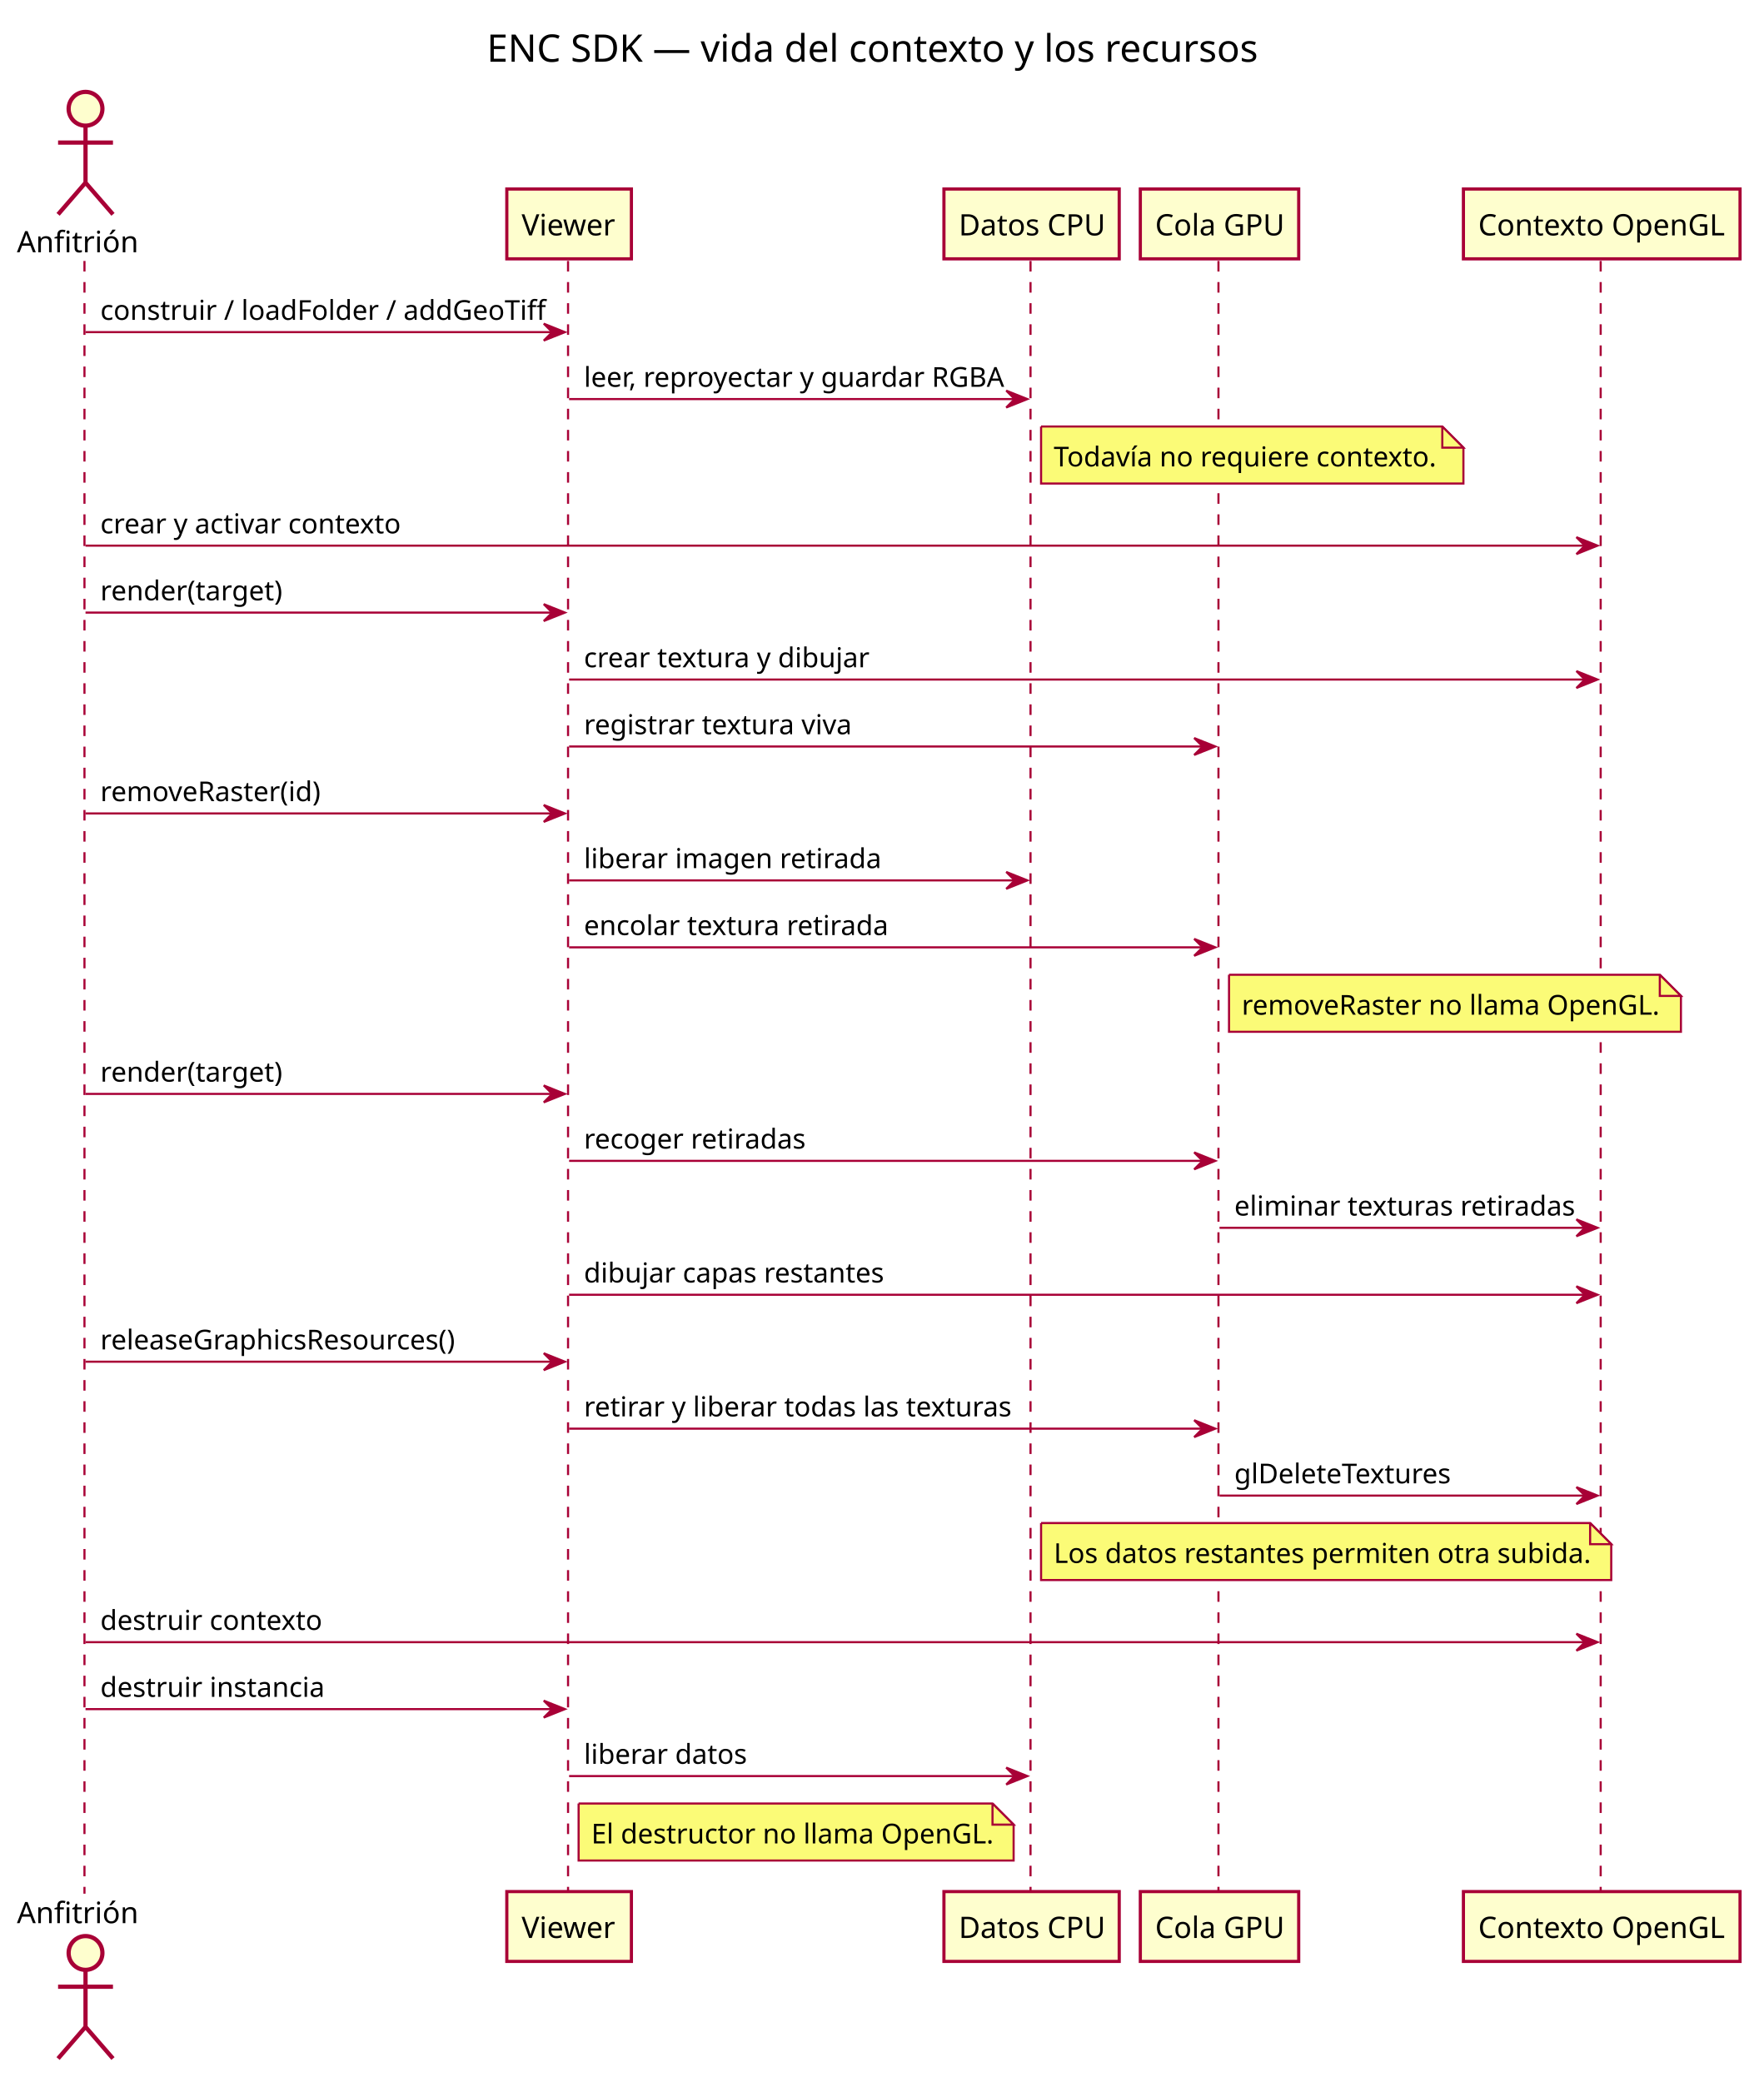
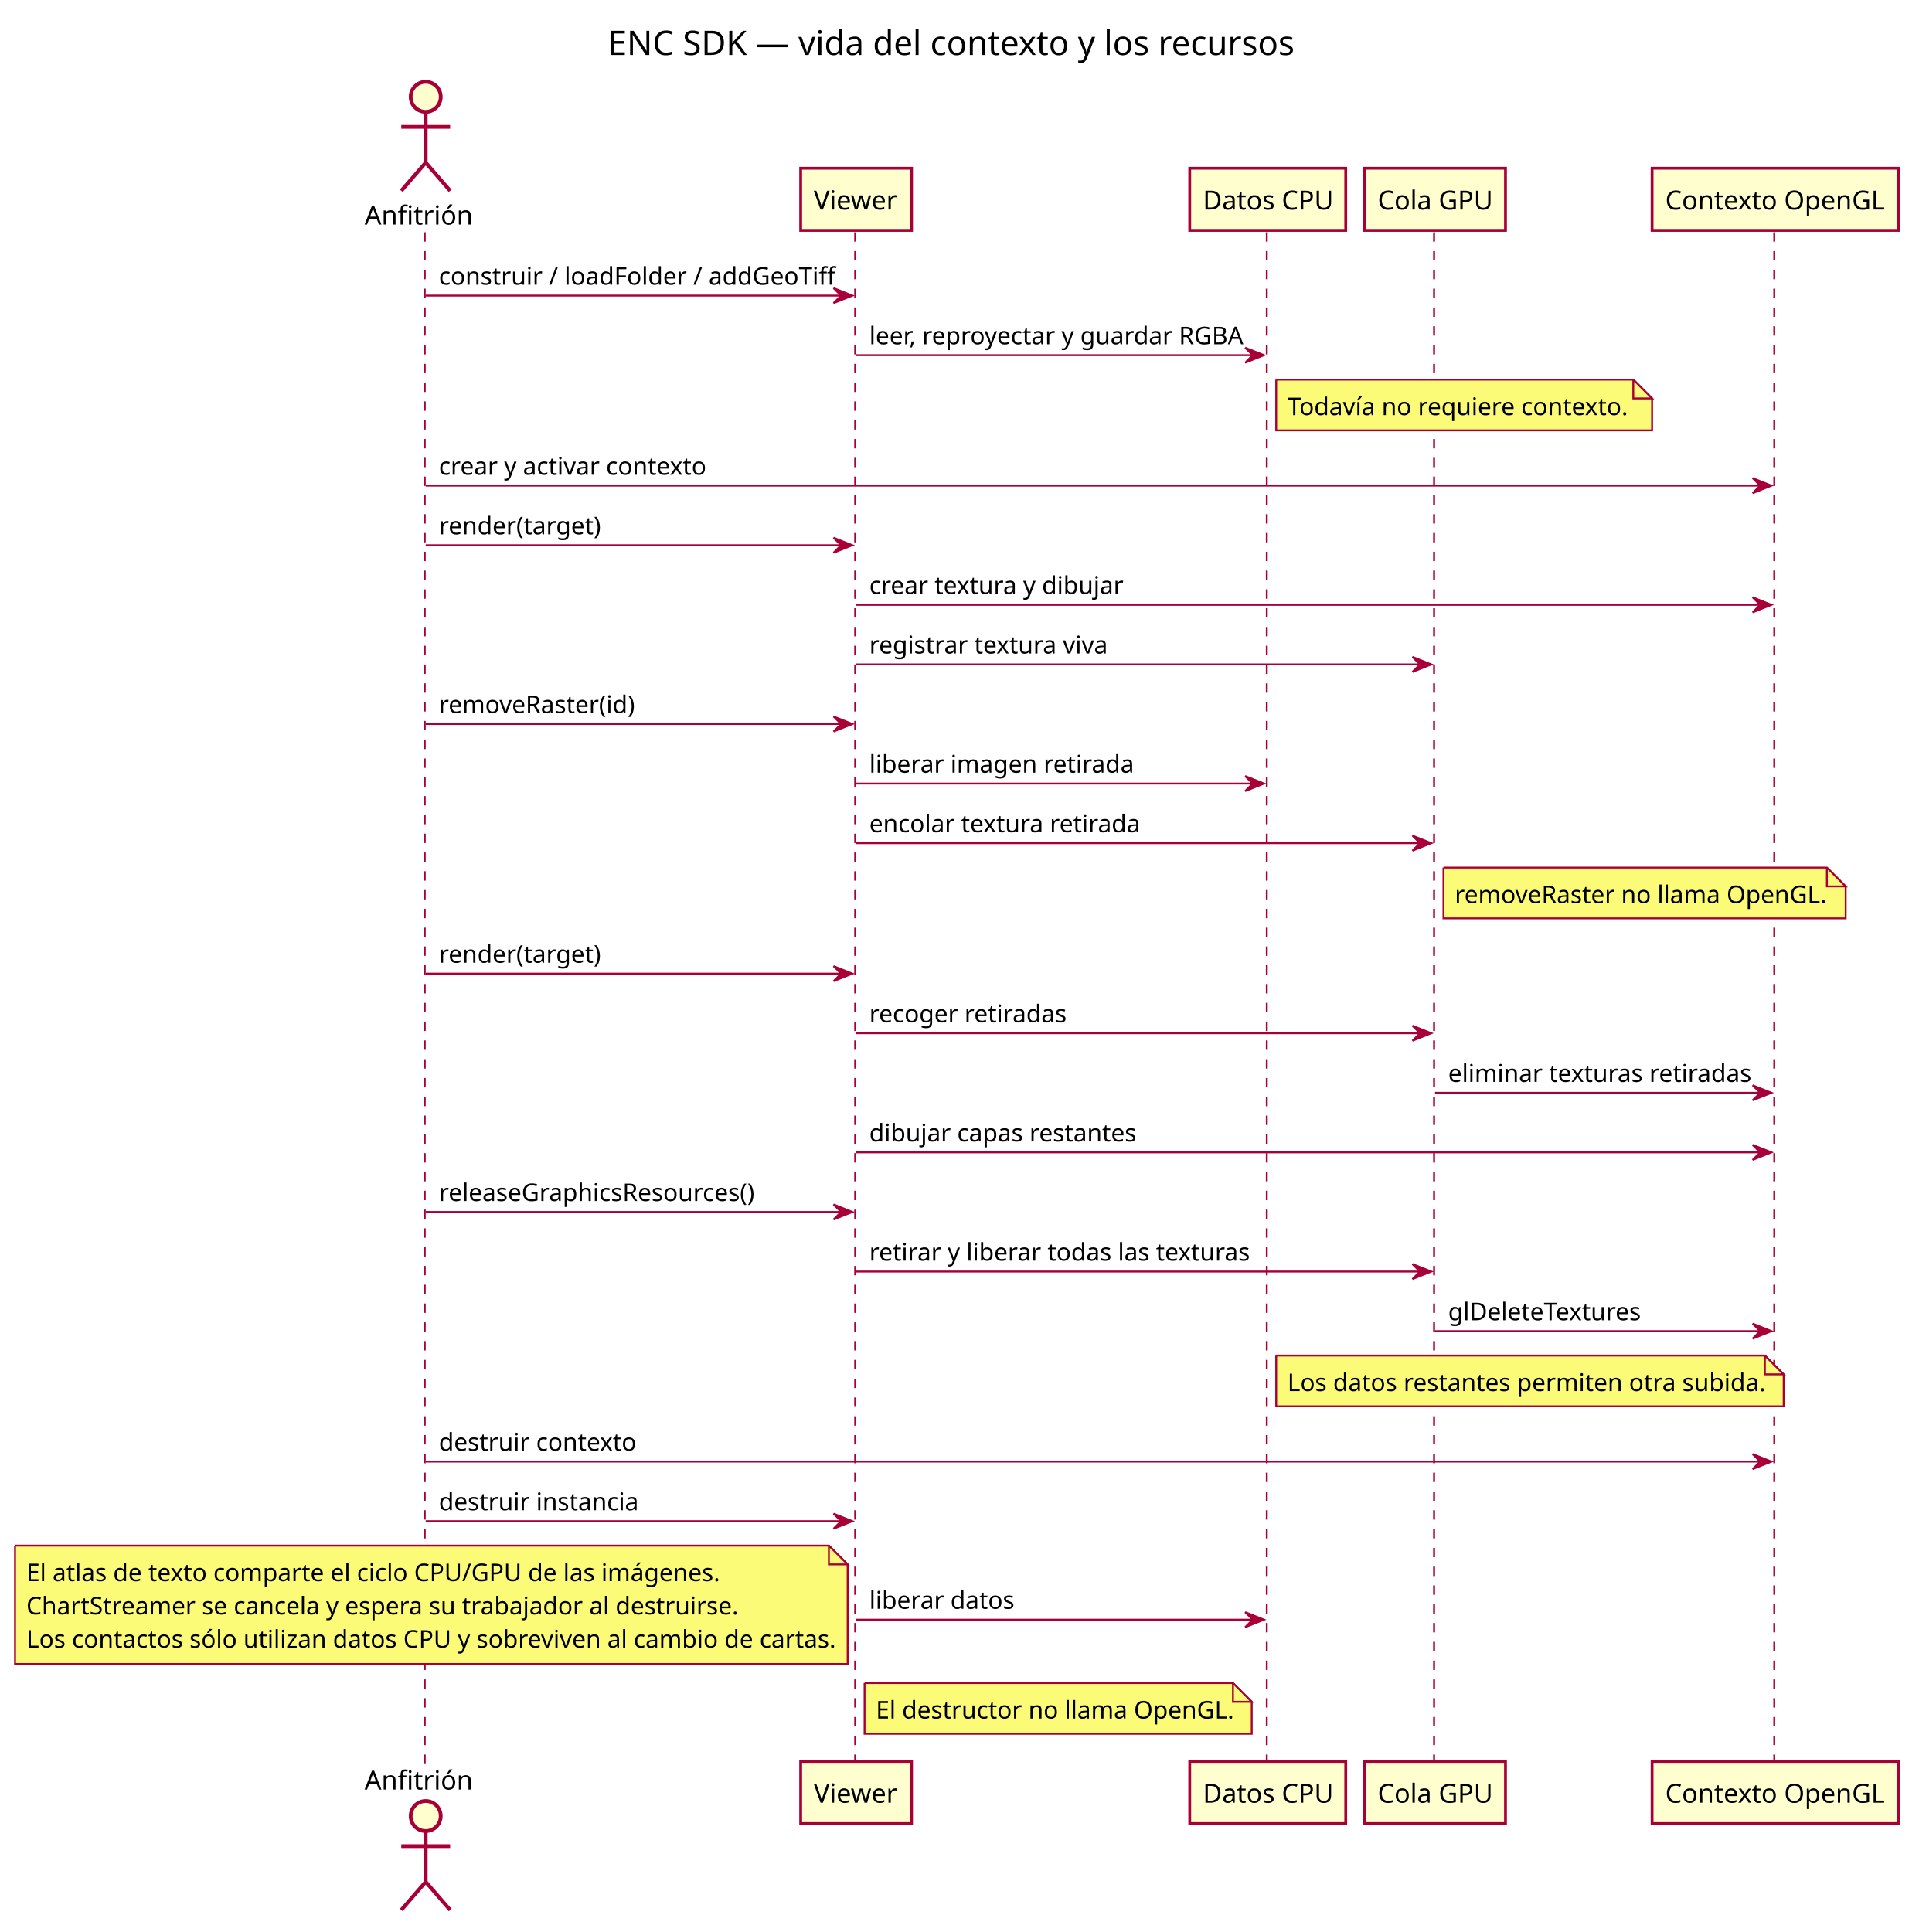
- <svg xmlns="http://www.w3.org/2000/svg" contentScriptType="application/ecmascript" contentStyleType="text/css" height="986px" preserveAspectRatio="none" style="width:835px;height:986px;" version="1.1" viewBox="0 0 835 986" width="835px" zoomAndPan="magnify">
+ <svg xmlns="http://www.w3.org/2000/svg" contentScriptType="application/ecmascript" contentStyleType="text/css" height="1028px" preserveAspectRatio="none" style="width:1021px;height:1028px;" version="1.1" viewBox="0 0 1021 1028" width="1021px" zoomAndPan="magnify">
  <defs />
  <g>
-     <text fill="#000000" font-family="sans-serif" font-size="18" lengthAdjust="spacingAndGlyphs" textLength="371" x="230.5" y="29.242">ENC SDK — vida del contexto y los recursos</text>
-     <line style="stroke: #A80036; stroke-width: 1.0; stroke-dasharray: 5.0,5.0;" x1="40" x2="40" y1="123.584" y2="896.822" />
-     <line style="stroke: #A80036; stroke-width: 1.0; stroke-dasharray: 5.0,5.0;" x1="269" x2="269" y1="123.584" y2="896.822" />
-     <line style="stroke: #A80036; stroke-width: 1.0; stroke-dasharray: 5.0,5.0;" x1="488" x2="488" y1="123.584" y2="896.822" />
-     <line style="stroke: #A80036; stroke-width: 1.0; stroke-dasharray: 5.0,5.0;" x1="577" x2="577" y1="123.584" y2="896.822" />
-     <line style="stroke: #A80036; stroke-width: 1.0; stroke-dasharray: 5.0,5.0;" x1="758" x2="758" y1="123.584" y2="896.822" />
-     <text fill="#000000" font-family="sans-serif" font-size="14" lengthAdjust="spacingAndGlyphs" textLength="59" x="8" y="119.482">Anfitrión</text>
-     <ellipse cx="40.5" cy="51.516" fill="#FEFECE" rx="8" ry="8" style="stroke: #A80036; stroke-width: 2.0;" />
-     <path d="M40.5,59.516 L40.5,86.516 M27.5,67.516 L53.5,67.516 M40.5,86.516 L27.5,101.516 M40.5,86.516 L53.5,101.516 " fill="none" style="stroke: #A80036; stroke-width: 2.0;" />
-     <text fill="#000000" font-family="sans-serif" font-size="14" lengthAdjust="spacingAndGlyphs" textLength="59" x="8" y="910.788">Anfitrión</text>
-     <ellipse cx="40.5" cy="924.89" fill="#FEFECE" rx="8" ry="8" style="stroke: #A80036; stroke-width: 2.0;" />
-     <path d="M40.5,932.89 L40.5,959.89 M27.5,940.89 L53.5,940.89 M40.5,959.89 L27.5,974.89 M40.5,959.89 L53.5,974.89 " fill="none" style="stroke: #A80036; stroke-width: 2.0;" />
-     <rect fill="#FEFECE" height="33.068" style="stroke: #A80036; stroke-width: 1.5;" width="59" x="240" y="89.516" />
-     <text fill="#000000" font-family="sans-serif" font-size="14" lengthAdjust="spacingAndGlyphs" textLength="45" x="247" y="111.482">Viewer</text>
-     <rect fill="#FEFECE" height="33.068" style="stroke: #A80036; stroke-width: 1.5;" width="59" x="240" y="895.822" />
-     <text fill="#000000" font-family="sans-serif" font-size="14" lengthAdjust="spacingAndGlyphs" textLength="45" x="247" y="917.788">Viewer</text>
-     <rect fill="#FEFECE" height="33.068" style="stroke: #A80036; stroke-width: 1.5;" width="83" x="447" y="89.516" />
-     <text fill="#000000" font-family="sans-serif" font-size="14" lengthAdjust="spacingAndGlyphs" textLength="69" x="454" y="111.482">Datos CPU</text>
-     <rect fill="#FEFECE" height="33.068" style="stroke: #A80036; stroke-width: 1.5;" width="83" x="447" y="895.822" />
-     <text fill="#000000" font-family="sans-serif" font-size="14" lengthAdjust="spacingAndGlyphs" textLength="69" x="454" y="917.788">Datos CPU</text>
-     <rect fill="#FEFECE" height="33.068" style="stroke: #A80036; stroke-width: 1.5;" width="75" x="540" y="89.516" />
-     <text fill="#000000" font-family="sans-serif" font-size="14" lengthAdjust="spacingAndGlyphs" textLength="61" x="547" y="111.482">Cola GPU</text>
-     <rect fill="#FEFECE" height="33.068" style="stroke: #A80036; stroke-width: 1.5;" width="75" x="540" y="895.822" />
-     <text fill="#000000" font-family="sans-serif" font-size="14" lengthAdjust="spacingAndGlyphs" textLength="61" x="547" y="917.788">Cola GPU</text>
-     <rect fill="#FEFECE" height="33.068" style="stroke: #A80036; stroke-width: 1.5;" width="131" x="693" y="89.516" />
-     <text fill="#000000" font-family="sans-serif" font-size="14" lengthAdjust="spacingAndGlyphs" textLength="117" x="700" y="111.482">Contexto OpenGL</text>
-     <rect fill="#FEFECE" height="33.068" style="stroke: #A80036; stroke-width: 1.5;" width="131" x="693" y="895.822" />
-     <text fill="#000000" font-family="sans-serif" font-size="14" lengthAdjust="spacingAndGlyphs" textLength="117" x="700" y="917.788">Contexto OpenGL</text>
-     <polygon fill="#A80036" points="257.5,153.29,267.5,157.29,257.5,161.29,261.5,157.29" style="stroke: #A80036; stroke-width: 1.0;" />
-     <line style="stroke: #A80036; stroke-width: 1.0;" x1="40.5" x2="263.5" y1="157.29" y2="157.29" />
-     <text fill="#000000" font-family="sans-serif" font-size="13" lengthAdjust="spacingAndGlyphs" textLength="205" x="47.5" y="151.481">construir / loadFolder / addGeoTiff</text>
-     <polygon fill="#A80036" points="476.5,184.996,486.5,188.996,476.5,192.996,480.5,188.996" style="stroke: #A80036; stroke-width: 1.0;" />
-     <line style="stroke: #A80036; stroke-width: 1.0;" x1="269.5" x2="482.5" y1="188.996" y2="188.996" />
-     <text fill="#000000" font-family="sans-serif" font-size="13" lengthAdjust="spacingAndGlyphs" textLength="195" x="276.5" y="183.187">leer, reproyectar y guardar RGBA</text>
-     <path d="M493,201.996 L493,228.996 L693,228.996 L693,211.996 L683,201.996 L493,201.996 " fill="#FBFB77" style="stroke: #A80036; stroke-width: 1.0;" />
-     <path d="M683,201.996 L683,211.996 L693,211.996 L683,201.996 " fill="#FBFB77" style="stroke: #A80036; stroke-width: 1.0;" />
-     <text fill="#000000" font-family="sans-serif" font-size="13" lengthAdjust="spacingAndGlyphs" textLength="179" x="499" y="220.893">Todavía no requiere contexto.</text>
-     <polygon fill="#A80036" points="746.5,254.408,756.5,258.408,746.5,262.408,750.5,258.408" style="stroke: #A80036; stroke-width: 1.0;" />
-     <line style="stroke: #A80036; stroke-width: 1.0;" x1="40.5" x2="752.5" y1="258.408" y2="258.408" />
-     <text fill="#000000" font-family="sans-serif" font-size="13" lengthAdjust="spacingAndGlyphs" textLength="140" x="47.5" y="252.599">crear y activar contexto</text>
-     <polygon fill="#A80036" points="257.5,286.114,267.5,290.114,257.5,294.114,261.5,290.114" style="stroke: #A80036; stroke-width: 1.0;" />
-     <line style="stroke: #A80036; stroke-width: 1.0;" x1="40.5" x2="263.5" y1="290.114" y2="290.114" />
-     <text fill="#000000" font-family="sans-serif" font-size="13" lengthAdjust="spacingAndGlyphs" textLength="85" x="47.5" y="284.305">render(target)</text>
-     <polygon fill="#A80036" points="746.5,317.82,756.5,321.82,746.5,325.82,750.5,321.82" style="stroke: #A80036; stroke-width: 1.0;" />
-     <line style="stroke: #A80036; stroke-width: 1.0;" x1="269.5" x2="752.5" y1="321.82" y2="321.82" />
-     <text fill="#000000" font-family="sans-serif" font-size="13" lengthAdjust="spacingAndGlyphs" textLength="132" x="276.5" y="316.011">crear textura y dibujar</text>
-     <polygon fill="#A80036" points="565.5,349.526,575.5,353.526,565.5,357.526,569.5,353.526" style="stroke: #A80036; stroke-width: 1.0;" />
-     <line style="stroke: #A80036; stroke-width: 1.0;" x1="269.5" x2="571.5" y1="353.526" y2="353.526" />
-     <text fill="#000000" font-family="sans-serif" font-size="13" lengthAdjust="spacingAndGlyphs" textLength="125" x="276.5" y="347.717">registrar textura viva</text>
-     <polygon fill="#A80036" points="257.5,381.232,267.5,385.232,257.5,389.232,261.5,385.232" style="stroke: #A80036; stroke-width: 1.0;" />
-     <line style="stroke: #A80036; stroke-width: 1.0;" x1="40.5" x2="263.5" y1="385.232" y2="385.232" />
-     <text fill="#000000" font-family="sans-serif" font-size="13" lengthAdjust="spacingAndGlyphs" textLength="103" x="47.5" y="379.423">removeRaster(id)</text>
-     <polygon fill="#A80036" points="476.5,412.938,486.5,416.938,476.5,420.938,480.5,416.938" style="stroke: #A80036; stroke-width: 1.0;" />
-     <line style="stroke: #A80036; stroke-width: 1.0;" x1="269.5" x2="482.5" y1="416.938" y2="416.938" />
-     <text fill="#000000" font-family="sans-serif" font-size="13" lengthAdjust="spacingAndGlyphs" textLength="136" x="276.5" y="411.129">liberar imagen retirada</text>
-     <polygon fill="#A80036" points="565.5,444.644,575.5,448.644,565.5,452.644,569.5,448.644" style="stroke: #A80036; stroke-width: 1.0;" />
-     <line style="stroke: #A80036; stroke-width: 1.0;" x1="269.5" x2="571.5" y1="448.644" y2="448.644" />
-     <text fill="#000000" font-family="sans-serif" font-size="13" lengthAdjust="spacingAndGlyphs" textLength="141" x="276.5" y="442.835">encolar textura retirada</text>
-     <path d="M582,461.644 L582,488.644 L796,488.644 L796,471.644 L786,461.644 L582,461.644 " fill="#FBFB77" style="stroke: #A80036; stroke-width: 1.0;" />
-     <path d="M786,461.644 L786,471.644 L796,471.644 L786,461.644 " fill="#FBFB77" style="stroke: #A80036; stroke-width: 1.0;" />
-     <text fill="#000000" font-family="sans-serif" font-size="13" lengthAdjust="spacingAndGlyphs" textLength="193" x="588" y="480.541">removeRaster no llama OpenGL.</text>
-     <polygon fill="#A80036" points="257.5,514.056,267.5,518.056,257.5,522.056,261.5,518.056" style="stroke: #A80036; stroke-width: 1.0;" />
-     <line style="stroke: #A80036; stroke-width: 1.0;" x1="40.5" x2="263.5" y1="518.056" y2="518.056" />
-     <text fill="#000000" font-family="sans-serif" font-size="13" lengthAdjust="spacingAndGlyphs" textLength="85" x="47.5" y="512.247">render(target)</text>
-     <polygon fill="#A80036" points="565.5,545.762,575.5,549.762,565.5,553.762,569.5,549.762" style="stroke: #A80036; stroke-width: 1.0;" />
-     <line style="stroke: #A80036; stroke-width: 1.0;" x1="269.5" x2="571.5" y1="549.762" y2="549.762" />
-     <text fill="#000000" font-family="sans-serif" font-size="13" lengthAdjust="spacingAndGlyphs" textLength="102" x="276.5" y="543.953">recoger retiradas</text>
-     <polygon fill="#A80036" points="746.5,577.468,756.5,581.468,746.5,585.468,750.5,581.468" style="stroke: #A80036; stroke-width: 1.0;" />
-     <line style="stroke: #A80036; stroke-width: 1.0;" x1="577.5" x2="752.5" y1="581.468" y2="581.468" />
-     <text fill="#000000" font-family="sans-serif" font-size="13" lengthAdjust="spacingAndGlyphs" textLength="157" x="584.5" y="575.659">eliminar texturas retiradas</text>
-     <polygon fill="#A80036" points="746.5,609.174,756.5,613.174,746.5,617.174,750.5,613.174" style="stroke: #A80036; stroke-width: 1.0;" />
-     <line style="stroke: #A80036; stroke-width: 1.0;" x1="269.5" x2="752.5" y1="613.174" y2="613.174" />
-     <text fill="#000000" font-family="sans-serif" font-size="13" lengthAdjust="spacingAndGlyphs" textLength="138" x="276.5" y="607.365">dibujar capas restantes</text>
-     <polygon fill="#A80036" points="257.5,640.88,267.5,644.88,257.5,648.88,261.5,644.88" style="stroke: #A80036; stroke-width: 1.0;" />
-     <line style="stroke: #A80036; stroke-width: 1.0;" x1="40.5" x2="263.5" y1="644.88" y2="644.88" />
-     <text fill="#000000" font-family="sans-serif" font-size="13" lengthAdjust="spacingAndGlyphs" textLength="163" x="47.5" y="639.071">releaseGraphicsResources()</text>
-     <polygon fill="#A80036" points="565.5,672.586,575.5,676.586,565.5,680.586,569.5,676.586" style="stroke: #A80036; stroke-width: 1.0;" />
-     <line style="stroke: #A80036; stroke-width: 1.0;" x1="269.5" x2="571.5" y1="676.586" y2="676.586" />
-     <text fill="#000000" font-family="sans-serif" font-size="13" lengthAdjust="spacingAndGlyphs" textLength="197" x="276.5" y="670.777">retirar y liberar todas las texturas</text>
-     <polygon fill="#A80036" points="746.5,704.292,756.5,708.292,746.5,712.292,750.5,708.292" style="stroke: #A80036; stroke-width: 1.0;" />
-     <line style="stroke: #A80036; stroke-width: 1.0;" x1="577.5" x2="752.5" y1="708.292" y2="708.292" />
-     <text fill="#000000" font-family="sans-serif" font-size="13" lengthAdjust="spacingAndGlyphs" textLength="101" x="584.5" y="702.483">glDeleteTextures</text>
-     <path d="M493,721.292 L493,748.292 L763,748.292 L763,731.292 L753,721.292 L493,721.292 " fill="#FBFB77" style="stroke: #A80036; stroke-width: 1.0;" />
-     <path d="M753,721.292 L753,731.292 L763,731.292 L753,721.292 " fill="#FBFB77" style="stroke: #A80036; stroke-width: 1.0;" />
-     <text fill="#000000" font-family="sans-serif" font-size="13" lengthAdjust="spacingAndGlyphs" textLength="249" x="499" y="740.189">Los datos restantes permiten otra subida.</text>
-     <polygon fill="#A80036" points="746.5,773.704,756.5,777.704,746.5,781.704,750.5,777.704" style="stroke: #A80036; stroke-width: 1.0;" />
-     <line style="stroke: #A80036; stroke-width: 1.0;" x1="40.5" x2="752.5" y1="777.704" y2="777.704" />
-     <text fill="#000000" font-family="sans-serif" font-size="13" lengthAdjust="spacingAndGlyphs" textLength="104" x="47.5" y="771.895">destruir contexto</text>
-     <polygon fill="#A80036" points="257.5,805.41,267.5,809.41,257.5,813.41,261.5,809.41" style="stroke: #A80036; stroke-width: 1.0;" />
-     <line style="stroke: #A80036; stroke-width: 1.0;" x1="40.5" x2="263.5" y1="809.41" y2="809.41" />
-     <text fill="#000000" font-family="sans-serif" font-size="13" lengthAdjust="spacingAndGlyphs" textLength="103" x="47.5" y="803.601">destruir instancia</text>
-     <polygon fill="#A80036" points="476.5,837.116,486.5,841.116,476.5,845.116,480.5,841.116" style="stroke: #A80036; stroke-width: 1.0;" />
-     <line style="stroke: #A80036; stroke-width: 1.0;" x1="269.5" x2="482.5" y1="841.116" y2="841.116" />
-     <text fill="#000000" font-family="sans-serif" font-size="13" lengthAdjust="spacingAndGlyphs" textLength="75" x="276.5" y="835.307">liberar datos</text>
-     <path d="M274,854.116 L274,881.116 L480,881.116 L480,864.116 L470,854.116 L274,854.116 " fill="#FBFB77" style="stroke: #A80036; stroke-width: 1.0;" />
-     <path d="M470,854.116 L470,864.116 L480,864.116 L470,854.116 " fill="#FBFB77" style="stroke: #A80036; stroke-width: 1.0;" />
-     <text fill="#000000" font-family="sans-serif" font-size="13" lengthAdjust="spacingAndGlyphs" textLength="185" x="280" y="873.013">El destructor no llama OpenGL.</text>
+     <text fill="#000000" font-family="sans-serif" font-size="18" lengthAdjust="spacingAndGlyphs" textLength="371" x="323.5" y="29.242">ENC SDK — vida del contexto y los recursos</text>
+     <line style="stroke: #A80036; stroke-width: 1.0; stroke-dasharray: 5.0,5.0;" x1="226" x2="226" y1="123.584" y2="938.234" />
+     <line style="stroke: #A80036; stroke-width: 1.0; stroke-dasharray: 5.0,5.0;" x1="455" x2="455" y1="123.584" y2="938.234" />
+     <line style="stroke: #A80036; stroke-width: 1.0; stroke-dasharray: 5.0,5.0;" x1="674" x2="674" y1="123.584" y2="938.234" />
+     <line style="stroke: #A80036; stroke-width: 1.0; stroke-dasharray: 5.0,5.0;" x1="763" x2="763" y1="123.584" y2="938.234" />
+     <line style="stroke: #A80036; stroke-width: 1.0; stroke-dasharray: 5.0,5.0;" x1="944" x2="944" y1="123.584" y2="938.234" />
+     <text fill="#000000" font-family="sans-serif" font-size="14" lengthAdjust="spacingAndGlyphs" textLength="59" x="194" y="119.482">Anfitrión</text>
+     <ellipse cx="226.5" cy="51.516" fill="#FEFECE" rx="8" ry="8" style="stroke: #A80036; stroke-width: 2.0;" />
+     <path d="M226.5,59.516 L226.5,86.516 M213.5,67.516 L239.5,67.516 M226.5,86.516 L213.5,101.516 M226.5,86.516 L239.5,101.516 " fill="none" style="stroke: #A80036; stroke-width: 2.0;" />
+     <text fill="#000000" font-family="sans-serif" font-size="14" lengthAdjust="spacingAndGlyphs" textLength="59" x="194" y="952.2">Anfitrión</text>
+     <ellipse cx="226.5" cy="966.302" fill="#FEFECE" rx="8" ry="8" style="stroke: #A80036; stroke-width: 2.0;" />
+     <path d="M226.5,974.302 L226.5,1001.302 M213.5,982.302 L239.5,982.302 M226.5,1001.302 L213.5,1016.302 M226.5,1001.302 L239.5,1016.302 " fill="none" style="stroke: #A80036; stroke-width: 2.0;" />
+     <rect fill="#FEFECE" height="33.068" style="stroke: #A80036; stroke-width: 1.5;" width="59" x="426" y="89.516" />
+     <text fill="#000000" font-family="sans-serif" font-size="14" lengthAdjust="spacingAndGlyphs" textLength="45" x="433" y="111.482">Viewer</text>
+     <rect fill="#FEFECE" height="33.068" style="stroke: #A80036; stroke-width: 1.5;" width="59" x="426" y="937.234" />
+     <text fill="#000000" font-family="sans-serif" font-size="14" lengthAdjust="spacingAndGlyphs" textLength="45" x="433" y="959.2">Viewer</text>
+     <rect fill="#FEFECE" height="33.068" style="stroke: #A80036; stroke-width: 1.5;" width="83" x="633" y="89.516" />
+     <text fill="#000000" font-family="sans-serif" font-size="14" lengthAdjust="spacingAndGlyphs" textLength="69" x="640" y="111.482">Datos CPU</text>
+     <rect fill="#FEFECE" height="33.068" style="stroke: #A80036; stroke-width: 1.5;" width="83" x="633" y="937.234" />
+     <text fill="#000000" font-family="sans-serif" font-size="14" lengthAdjust="spacingAndGlyphs" textLength="69" x="640" y="959.2">Datos CPU</text>
+     <rect fill="#FEFECE" height="33.068" style="stroke: #A80036; stroke-width: 1.5;" width="75" x="726" y="89.516" />
+     <text fill="#000000" font-family="sans-serif" font-size="14" lengthAdjust="spacingAndGlyphs" textLength="61" x="733" y="111.482">Cola GPU</text>
+     <rect fill="#FEFECE" height="33.068" style="stroke: #A80036; stroke-width: 1.5;" width="75" x="726" y="937.234" />
+     <text fill="#000000" font-family="sans-serif" font-size="14" lengthAdjust="spacingAndGlyphs" textLength="61" x="733" y="959.2">Cola GPU</text>
+     <rect fill="#FEFECE" height="33.068" style="stroke: #A80036; stroke-width: 1.5;" width="131" x="879" y="89.516" />
+     <text fill="#000000" font-family="sans-serif" font-size="14" lengthAdjust="spacingAndGlyphs" textLength="117" x="886" y="111.482">Contexto OpenGL</text>
+     <rect fill="#FEFECE" height="33.068" style="stroke: #A80036; stroke-width: 1.5;" width="131" x="879" y="937.234" />
+     <text fill="#000000" font-family="sans-serif" font-size="14" lengthAdjust="spacingAndGlyphs" textLength="117" x="886" y="959.2">Contexto OpenGL</text>
+     <polygon fill="#A80036" points="443.5,153.29,453.5,157.29,443.5,161.29,447.5,157.29" style="stroke: #A80036; stroke-width: 1.0;" />
+     <line style="stroke: #A80036; stroke-width: 1.0;" x1="226.5" x2="449.5" y1="157.29" y2="157.29" />
+     <text fill="#000000" font-family="sans-serif" font-size="13" lengthAdjust="spacingAndGlyphs" textLength="205" x="233.5" y="151.481">construir / loadFolder / addGeoTiff</text>
+     <polygon fill="#A80036" points="662.5,184.996,672.5,188.996,662.5,192.996,666.5,188.996" style="stroke: #A80036; stroke-width: 1.0;" />
+     <line style="stroke: #A80036; stroke-width: 1.0;" x1="455.5" x2="668.5" y1="188.996" y2="188.996" />
+     <text fill="#000000" font-family="sans-serif" font-size="13" lengthAdjust="spacingAndGlyphs" textLength="195" x="462.5" y="183.187">leer, reproyectar y guardar RGBA</text>
+     <path d="M679,201.996 L679,228.996 L879,228.996 L879,211.996 L869,201.996 L679,201.996 " fill="#FBFB77" style="stroke: #A80036; stroke-width: 1.0;" />
+     <path d="M869,201.996 L869,211.996 L879,211.996 L869,201.996 " fill="#FBFB77" style="stroke: #A80036; stroke-width: 1.0;" />
+     <text fill="#000000" font-family="sans-serif" font-size="13" lengthAdjust="spacingAndGlyphs" textLength="179" x="685" y="220.893">Todavía no requiere contexto.</text>
+     <polygon fill="#A80036" points="932.5,254.408,942.5,258.408,932.5,262.408,936.5,258.408" style="stroke: #A80036; stroke-width: 1.0;" />
+     <line style="stroke: #A80036; stroke-width: 1.0;" x1="226.5" x2="938.5" y1="258.408" y2="258.408" />
+     <text fill="#000000" font-family="sans-serif" font-size="13" lengthAdjust="spacingAndGlyphs" textLength="140" x="233.5" y="252.599">crear y activar contexto</text>
+     <polygon fill="#A80036" points="443.5,286.114,453.5,290.114,443.5,294.114,447.5,290.114" style="stroke: #A80036; stroke-width: 1.0;" />
+     <line style="stroke: #A80036; stroke-width: 1.0;" x1="226.5" x2="449.5" y1="290.114" y2="290.114" />
+     <text fill="#000000" font-family="sans-serif" font-size="13" lengthAdjust="spacingAndGlyphs" textLength="85" x="233.5" y="284.305">render(target)</text>
+     <polygon fill="#A80036" points="932.5,317.82,942.5,321.82,932.5,325.82,936.5,321.82" style="stroke: #A80036; stroke-width: 1.0;" />
+     <line style="stroke: #A80036; stroke-width: 1.0;" x1="455.5" x2="938.5" y1="321.82" y2="321.82" />
+     <text fill="#000000" font-family="sans-serif" font-size="13" lengthAdjust="spacingAndGlyphs" textLength="132" x="462.5" y="316.011">crear textura y dibujar</text>
+     <polygon fill="#A80036" points="751.5,349.526,761.5,353.526,751.5,357.526,755.5,353.526" style="stroke: #A80036; stroke-width: 1.0;" />
+     <line style="stroke: #A80036; stroke-width: 1.0;" x1="455.5" x2="757.5" y1="353.526" y2="353.526" />
+     <text fill="#000000" font-family="sans-serif" font-size="13" lengthAdjust="spacingAndGlyphs" textLength="125" x="462.5" y="347.717">registrar textura viva</text>
+     <polygon fill="#A80036" points="443.5,381.232,453.5,385.232,443.5,389.232,447.5,385.232" style="stroke: #A80036; stroke-width: 1.0;" />
+     <line style="stroke: #A80036; stroke-width: 1.0;" x1="226.5" x2="449.5" y1="385.232" y2="385.232" />
+     <text fill="#000000" font-family="sans-serif" font-size="13" lengthAdjust="spacingAndGlyphs" textLength="103" x="233.5" y="379.423">removeRaster(id)</text>
+     <polygon fill="#A80036" points="662.5,412.938,672.5,416.938,662.5,420.938,666.5,416.938" style="stroke: #A80036; stroke-width: 1.0;" />
+     <line style="stroke: #A80036; stroke-width: 1.0;" x1="455.5" x2="668.5" y1="416.938" y2="416.938" />
+     <text fill="#000000" font-family="sans-serif" font-size="13" lengthAdjust="spacingAndGlyphs" textLength="136" x="462.5" y="411.129">liberar imagen retirada</text>
+     <polygon fill="#A80036" points="751.5,444.644,761.5,448.644,751.5,452.644,755.5,448.644" style="stroke: #A80036; stroke-width: 1.0;" />
+     <line style="stroke: #A80036; stroke-width: 1.0;" x1="455.5" x2="757.5" y1="448.644" y2="448.644" />
+     <text fill="#000000" font-family="sans-serif" font-size="13" lengthAdjust="spacingAndGlyphs" textLength="141" x="462.5" y="442.835">encolar textura retirada</text>
+     <path d="M768,461.644 L768,488.644 L982,488.644 L982,471.644 L972,461.644 L768,461.644 " fill="#FBFB77" style="stroke: #A80036; stroke-width: 1.0;" />
+     <path d="M972,461.644 L972,471.644 L982,471.644 L972,461.644 " fill="#FBFB77" style="stroke: #A80036; stroke-width: 1.0;" />
+     <text fill="#000000" font-family="sans-serif" font-size="13" lengthAdjust="spacingAndGlyphs" textLength="193" x="774" y="480.541">removeRaster no llama OpenGL.</text>
+     <polygon fill="#A80036" points="443.5,514.056,453.5,518.056,443.5,522.056,447.5,518.056" style="stroke: #A80036; stroke-width: 1.0;" />
+     <line style="stroke: #A80036; stroke-width: 1.0;" x1="226.5" x2="449.5" y1="518.056" y2="518.056" />
+     <text fill="#000000" font-family="sans-serif" font-size="13" lengthAdjust="spacingAndGlyphs" textLength="85" x="233.5" y="512.247">render(target)</text>
+     <polygon fill="#A80036" points="751.5,545.762,761.5,549.762,751.5,553.762,755.5,549.762" style="stroke: #A80036; stroke-width: 1.0;" />
+     <line style="stroke: #A80036; stroke-width: 1.0;" x1="455.5" x2="757.5" y1="549.762" y2="549.762" />
+     <text fill="#000000" font-family="sans-serif" font-size="13" lengthAdjust="spacingAndGlyphs" textLength="102" x="462.5" y="543.953">recoger retiradas</text>
+     <polygon fill="#A80036" points="932.5,577.468,942.5,581.468,932.5,585.468,936.5,581.468" style="stroke: #A80036; stroke-width: 1.0;" />
+     <line style="stroke: #A80036; stroke-width: 1.0;" x1="763.5" x2="938.5" y1="581.468" y2="581.468" />
+     <text fill="#000000" font-family="sans-serif" font-size="13" lengthAdjust="spacingAndGlyphs" textLength="157" x="770.5" y="575.659">eliminar texturas retiradas</text>
+     <polygon fill="#A80036" points="932.5,609.174,942.5,613.174,932.5,617.174,936.5,613.174" style="stroke: #A80036; stroke-width: 1.0;" />
+     <line style="stroke: #A80036; stroke-width: 1.0;" x1="455.5" x2="938.5" y1="613.174" y2="613.174" />
+     <text fill="#000000" font-family="sans-serif" font-size="13" lengthAdjust="spacingAndGlyphs" textLength="138" x="462.5" y="607.365">dibujar capas restantes</text>
+     <polygon fill="#A80036" points="443.5,640.88,453.5,644.88,443.5,648.88,447.5,644.88" style="stroke: #A80036; stroke-width: 1.0;" />
+     <line style="stroke: #A80036; stroke-width: 1.0;" x1="226.5" x2="449.5" y1="644.88" y2="644.88" />
+     <text fill="#000000" font-family="sans-serif" font-size="13" lengthAdjust="spacingAndGlyphs" textLength="163" x="233.5" y="639.071">releaseGraphicsResources()</text>
+     <polygon fill="#A80036" points="751.5,672.586,761.5,676.586,751.5,680.586,755.5,676.586" style="stroke: #A80036; stroke-width: 1.0;" />
+     <line style="stroke: #A80036; stroke-width: 1.0;" x1="455.5" x2="757.5" y1="676.586" y2="676.586" />
+     <text fill="#000000" font-family="sans-serif" font-size="13" lengthAdjust="spacingAndGlyphs" textLength="197" x="462.5" y="670.777">retirar y liberar todas las texturas</text>
+     <polygon fill="#A80036" points="932.5,704.292,942.5,708.292,932.5,712.292,936.5,708.292" style="stroke: #A80036; stroke-width: 1.0;" />
+     <line style="stroke: #A80036; stroke-width: 1.0;" x1="763.5" x2="938.5" y1="708.292" y2="708.292" />
+     <text fill="#000000" font-family="sans-serif" font-size="13" lengthAdjust="spacingAndGlyphs" textLength="101" x="770.5" y="702.483">glDeleteTextures</text>
+     <path d="M679,721.292 L679,748.292 L949,748.292 L949,731.292 L939,721.292 L679,721.292 " fill="#FBFB77" style="stroke: #A80036; stroke-width: 1.0;" />
+     <path d="M939,721.292 L939,731.292 L949,731.292 L939,721.292 " fill="#FBFB77" style="stroke: #A80036; stroke-width: 1.0;" />
+     <text fill="#000000" font-family="sans-serif" font-size="13" lengthAdjust="spacingAndGlyphs" textLength="249" x="685" y="740.189">Los datos restantes permiten otra subida.</text>
+     <polygon fill="#A80036" points="932.5,773.704,942.5,777.704,932.5,781.704,936.5,777.704" style="stroke: #A80036; stroke-width: 1.0;" />
+     <line style="stroke: #A80036; stroke-width: 1.0;" x1="226.5" x2="938.5" y1="777.704" y2="777.704" />
+     <text fill="#000000" font-family="sans-serif" font-size="13" lengthAdjust="spacingAndGlyphs" textLength="104" x="233.5" y="771.895">destruir contexto</text>
+     <polygon fill="#A80036" points="443.5,805.41,453.5,809.41,443.5,813.41,447.5,809.41" style="stroke: #A80036; stroke-width: 1.0;" />
+     <line style="stroke: #A80036; stroke-width: 1.0;" x1="226.5" x2="449.5" y1="809.41" y2="809.41" />
+     <text fill="#000000" font-family="sans-serif" font-size="13" lengthAdjust="spacingAndGlyphs" textLength="103" x="233.5" y="803.601">destruir instancia</text>
+     <polygon fill="#A80036" points="662.5,857.822,672.5,861.822,662.5,865.822,666.5,861.822" style="stroke: #A80036; stroke-width: 1.0;" />
+     <line style="stroke: #A80036; stroke-width: 1.0;" x1="455.5" x2="668.5" y1="861.822" y2="861.822" />
+     <text fill="#000000" font-family="sans-serif" font-size="13" lengthAdjust="spacingAndGlyphs" textLength="75" x="462.5" y="856.013">liberar datos</text>
+     <path d="M8,822.41 L8,885.41 L451,885.41 L451,832.41 L441,822.41 L8,822.41 " fill="#FBFB77" style="stroke: #A80036; stroke-width: 1.0;" />
+     <path d="M441,822.41 L441,832.41 L451,832.41 L441,822.41 " fill="#FBFB77" style="stroke: #A80036; stroke-width: 1.0;" />
+     <text fill="#000000" font-family="sans-serif" font-size="13" lengthAdjust="spacingAndGlyphs" textLength="359" x="14" y="841.307">El atlas de texto comparte el ciclo CPU/GPU de las imágenes.</text>
+     <text fill="#000000" font-family="sans-serif" font-size="13" lengthAdjust="spacingAndGlyphs" textLength="366" x="14" y="859.013">ChartStreamer se cancela y espera su trabajador al destruirse.</text>
+     <text fill="#000000" font-family="sans-serif" font-size="13" lengthAdjust="spacingAndGlyphs" textLength="422" x="14" y="876.719">Los contactos sólo utilizan datos CPU y sobreviven al cambio de cartas.</text>
+     <path d="M460,895.528 L460,922.528 L666,922.528 L666,905.528 L656,895.528 L460,895.528 " fill="#FBFB77" style="stroke: #A80036; stroke-width: 1.0;" />
+     <path d="M656,895.528 L656,905.528 L666,905.528 L656,895.528 " fill="#FBFB77" style="stroke: #A80036; stroke-width: 1.0;" />
+     <text fill="#000000" font-family="sans-serif" font-size="13" lengthAdjust="spacingAndGlyphs" textLength="185" x="466" y="914.425">El destructor no llama OpenGL.</text>
  </g>
</svg>
